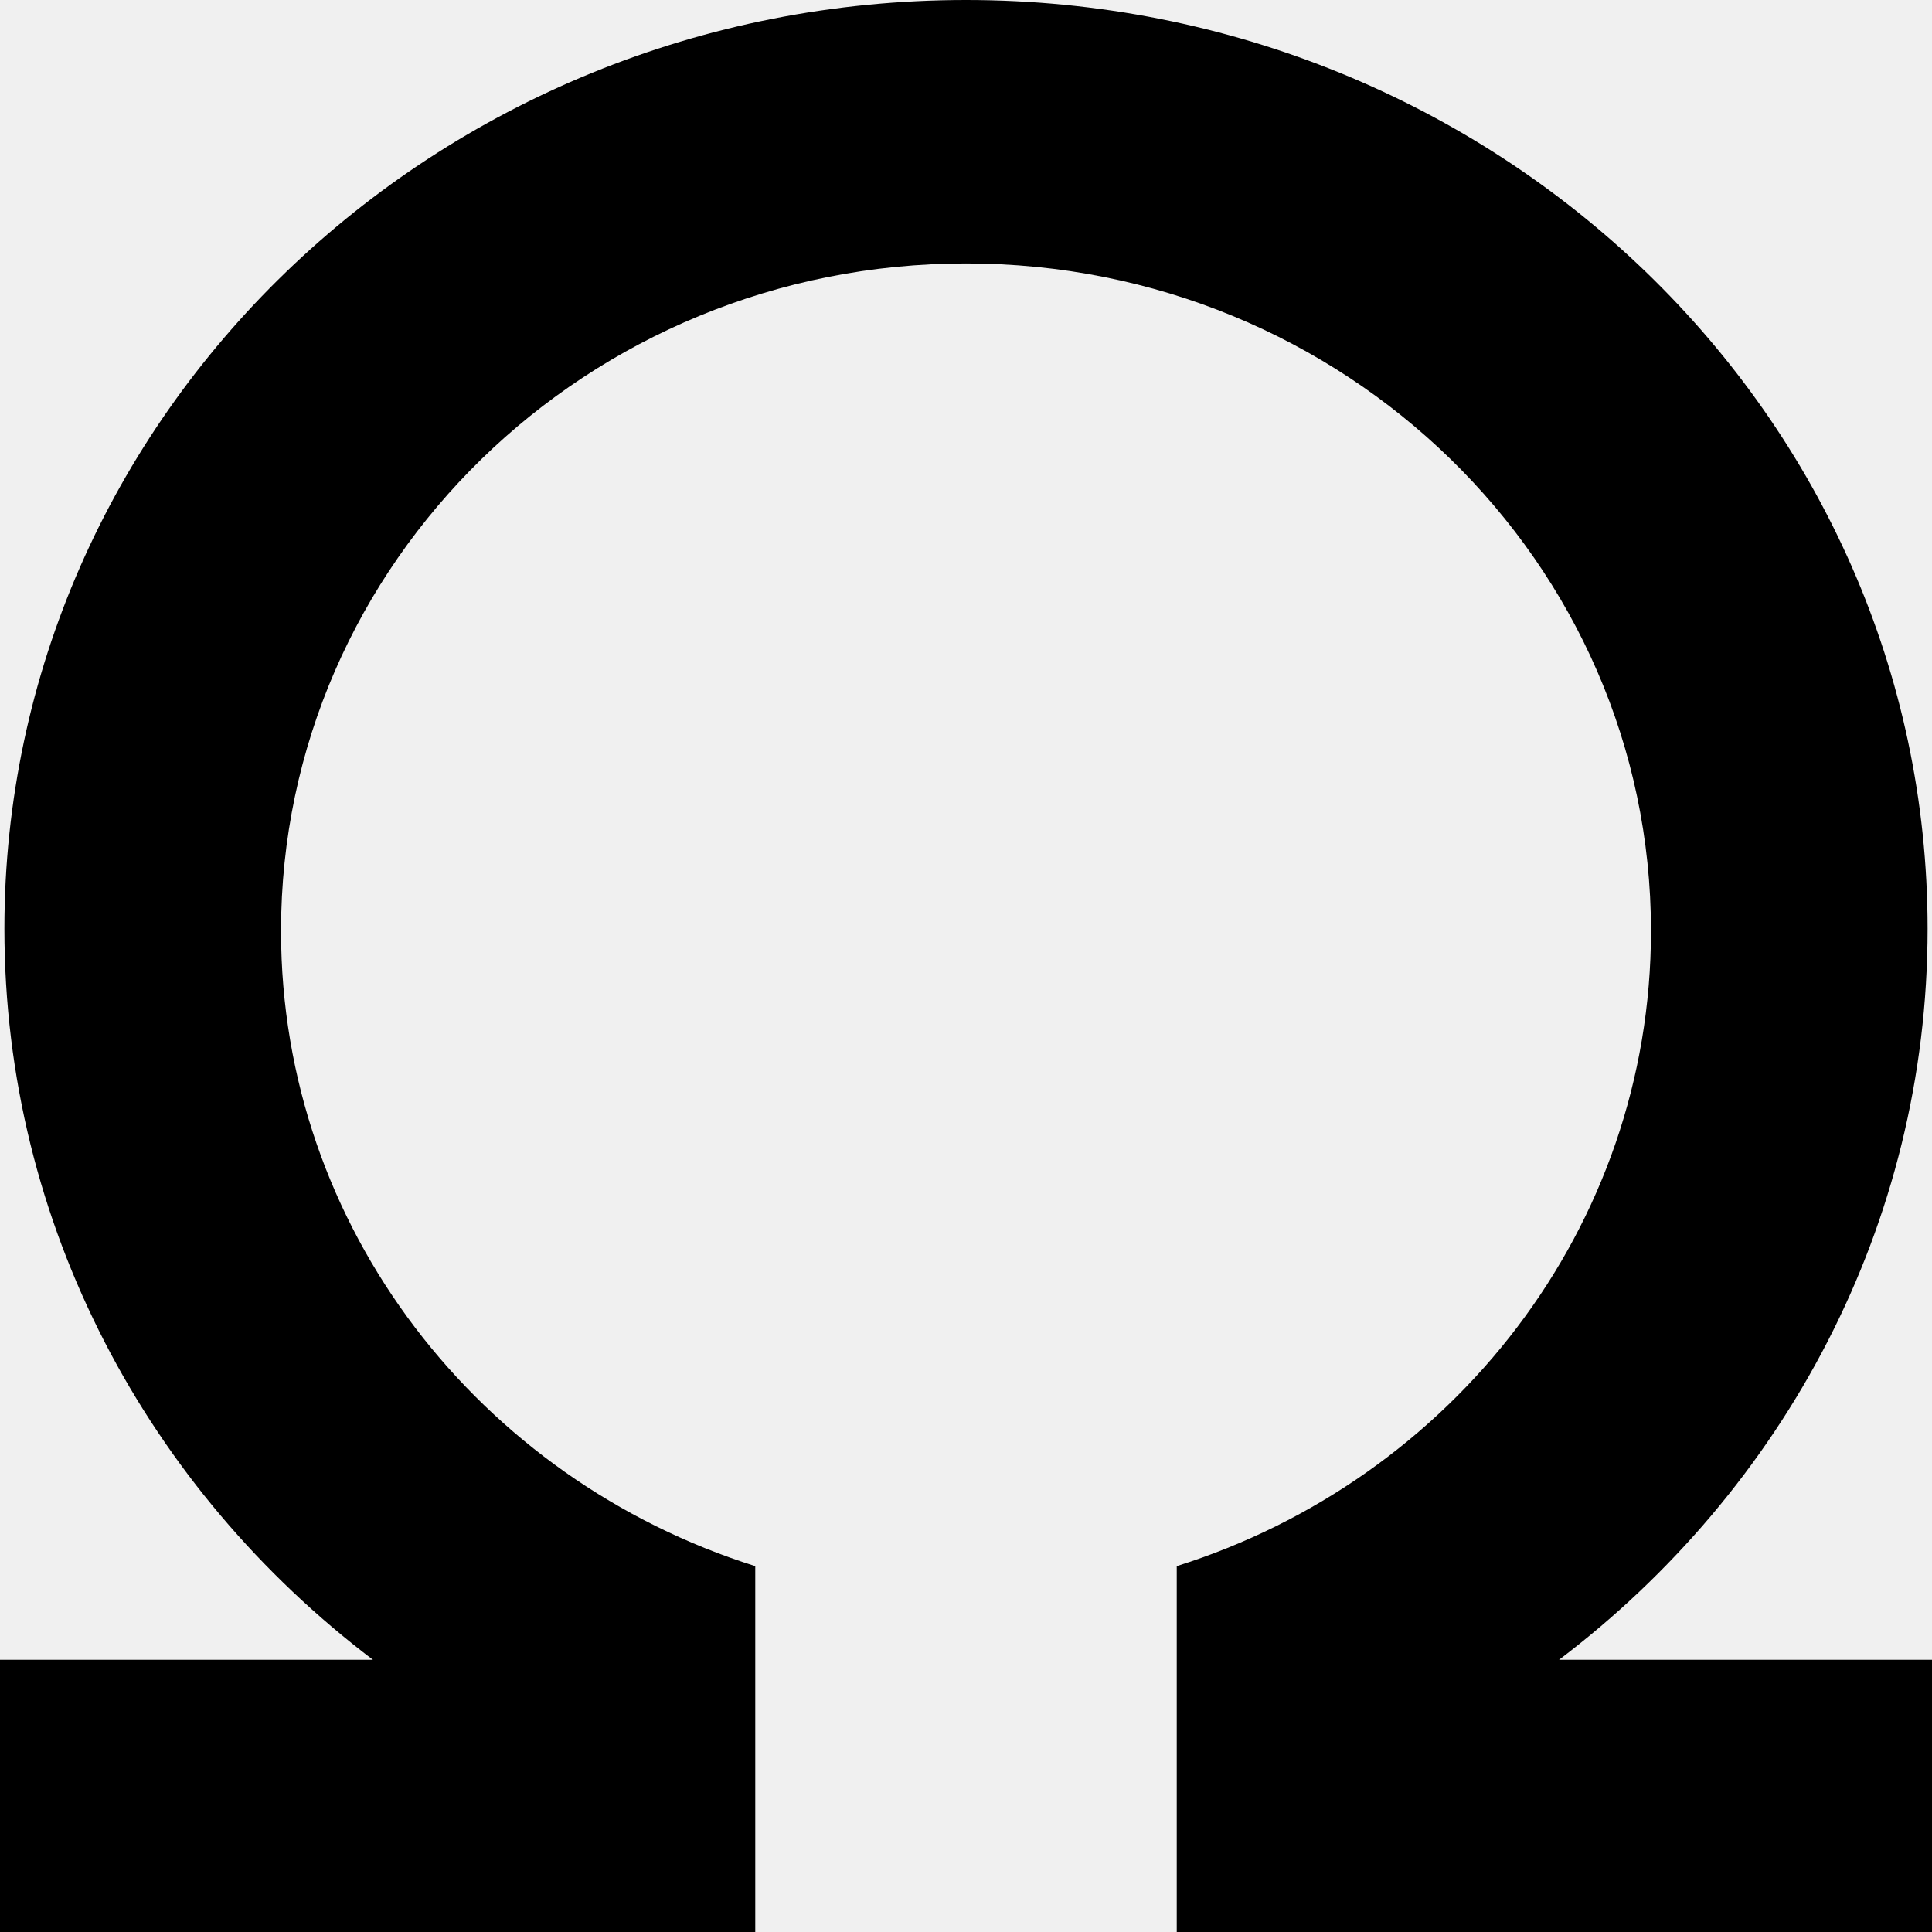
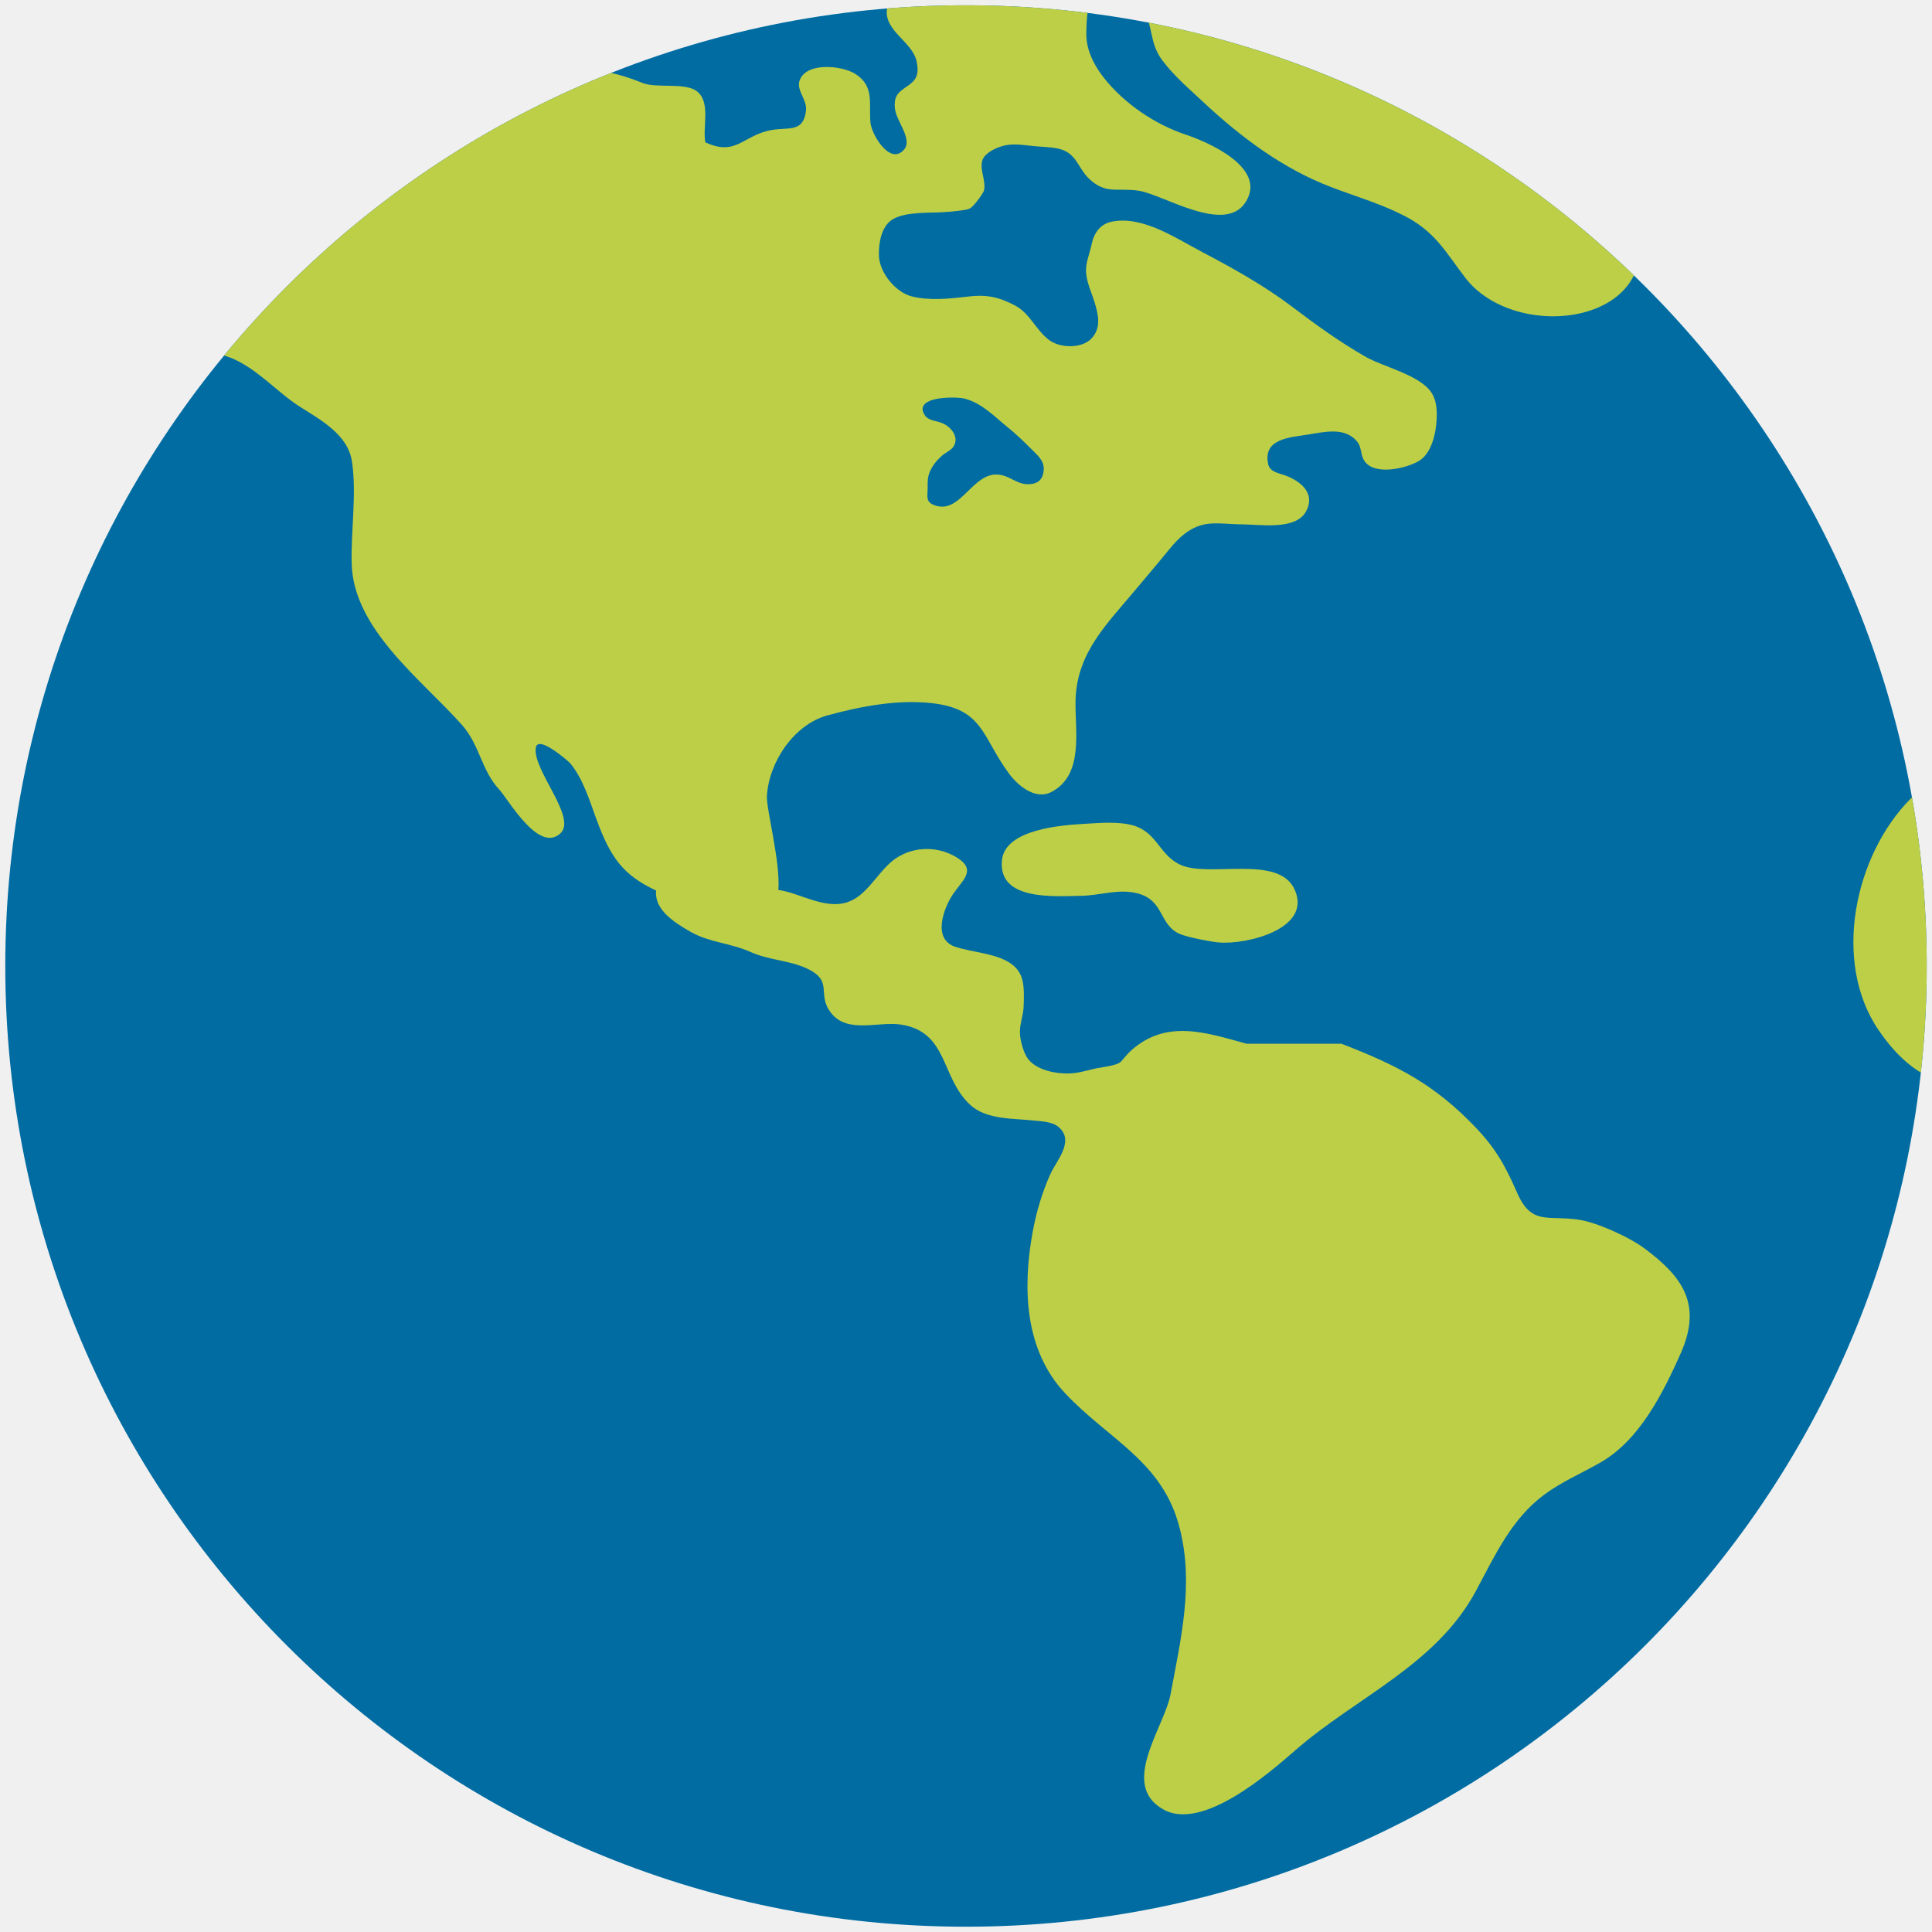
- <svg xmlns="http://www.w3.org/2000/svg" width="50" height="50" viewBox="0 0 50 50" fill="none">
-   <path id="ohm" fill-rule="evenodd" clip-rule="evenodd" d="M19.546 50V49.886V47.489V40.531C12.424 38.289 7.273 31.776 7.273 24.091C7.273 14.551 15.21 6.818 25 6.818C34.791 6.818 42.727 14.551 42.727 24.091C42.727 31.776 37.576 38.289 30.454 40.531V47.489V49.886V50H50V42.955H40.348C46.155 38.555 49.886 31.715 49.886 24.034C49.886 10.76 38.744 0 25 0C11.256 0 0.114 10.76 0.114 24.034C0.114 31.715 3.845 38.555 9.652 42.955H0V50H19.546Z" />
-   <style>
-     #ohm {
-       fill: black;
-     }
-     @media (prefers-color-scheme: dark) {
-       #ohm {
-         fill: white;
-       }
-     }
-   </style>
+ <svg xmlns="http://www.w3.org/2000/svg" xmlns:xlink="http://www.w3.org/1999/xlink" width="128" height="128" style="enable-background:new 0 0 128 128;">
+   <g>
+     <defs>
+       <path id="SVGID_1_" d="M127.65,64c0,35.15-28.5,63.65-63.66,63.65C28.85,127.65,0.35,99.15,0.35,64 c0-35.16,28.5-63.65,63.64-63.65C99.15,0.35,127.65,28.84,127.65,64z" />
+     </defs>
+     <use style="overflow:visible;fill:#006CA2;" xlink:href="#SVGID_1_" />
+     <clipPath id="SVGID_2_">
+       <use style="overflow:visible;" xlink:href="#SVGID_1_" />
+     </clipPath>
+     <g style="clip-path:url(#SVGID_2_);">
+       <path d="M108.99,82.74c-1.05-0.79-3.19-1.75-4.38-1.93c-2.03-0.31-3.13,0.4-4.08-1.75 c-0.79-1.79-1.38-2.91-2.79-4.39c-2.72-2.84-5.18-4.1-8.87-5.52h-6.28c-2.64-0.72-5.29-1.66-7.64,0.44 c-0.25,0.22-0.46,0.5-0.69,0.75c-0.26,0.28-1.43,0.38-1.81,0.48c-0.53,0.13-1.09,0.29-1.65,0.3c-0.86,0.02-2.04-0.21-2.63-0.89 c-0.34-0.39-0.54-1.16-0.59-1.67c-0.06-0.68,0.23-1.27,0.24-1.92c0.02-0.58,0.05-1.25-0.11-1.8c-0.33-1.15-1.63-1.48-2.64-1.7 c-0.6-0.13-1.19-0.22-1.8-0.42c-1.53-0.52-0.74-2.61-0.09-3.54c0.66-0.95,1.61-1.61,0.02-2.48c-1.28-0.69-2.85-0.58-3.98,0.26 c-1.08,0.82-1.79,2.41-3.1,2.82c-1.5,0.48-3.13-0.62-4.55-0.82c0.14-1.89-0.81-5.37-0.76-6.23c0.14-2.27,1.81-4.73,4-5.33 c2.19-0.6,4.6-1.06,6.87-0.82c3.51,0.37,3.36,2.25,5.19,4.7c0.6,0.8,1.75,1.74,2.79,1.19c2.21-1.16,1.53-4.14,1.6-6.15 c0.11-3.13,2.12-5.02,4.04-7.33c0.71-0.85,1.43-1.69,2.13-2.55c0.63-0.78,1.37-1.51,2.43-1.71c0.74-0.13,1.65,0.01,2.4,0.01 c1.22,0,3.55,0.41,4.26-0.84c0.66-1.18-0.31-1.99-1.29-2.37c-0.4-0.16-1.08-0.24-1.2-0.74c-0.41-1.75,1.47-1.81,2.64-2 c1.06-0.17,2.43-0.52,3.24,0.46c0.36,0.44,0.18,0.97,0.59,1.42c0.75,0.81,2.68,0.35,3.49-0.12c0.94-0.55,1.2-2.09,1.2-3.09 c0-0.52-0.08-1.06-0.38-1.49c-0.8-1.14-3.15-1.66-4.33-2.33c-1.72-0.98-3.32-2.14-4.89-3.33c-1.84-1.39-3.85-2.51-5.88-3.58 c-1.75-0.91-3.92-2.42-5.97-2.06c-0.8,0.13-1.24,0.71-1.41,1.48c-0.11,0.58-0.38,1.17-0.38,1.77c0.01,0.73,0.35,1.4,0.56,2.08 c0.26,0.85,0.47,1.72-0.2,2.43c-0.64,0.67-2.06,0.65-2.8,0.1c-0.9-0.68-1.27-1.77-2.26-2.29c-1.1-0.58-1.92-0.74-3.15-0.59 c-1.15,0.14-2.53,0.28-3.68-0.01c-1.1-0.27-2.17-1.6-2.19-2.73c-0.02-0.81,0.16-1.94,0.93-2.39c0.91-0.52,2.42-0.39,3.44-0.47 c0.21-0.01,0.41-0.03,0.6-0.05c0.03-0.01,0.06-0.01,0.09-0.01c0.03-0.01,0.07-0.01,0.1-0.01c0.29-0.04,0.56-0.07,0.75-0.12 c-0.01-0.02-0.04-0.04-0.05-0.06c0.16,0.3,1.07-1.02,1.1-1.17c0.16-0.66-0.33-1.43-0.09-2.05c0.18-0.46,0.83-0.75,1.26-0.89 c0.67-0.21,1.36-0.09,2.04-0.02c0.55,0.06,1.14,0.06,1.68,0.17c1.25,0.26,1.29,1.24,2.07,2c1.12,1.05,1.8,0.59,3.26,0.79 c1.57,0.21,5.69,2.91,7.09,0.8c1.56-2.35-2.64-4.08-3.94-4.51c-2.05-0.68-4.09-2.07-5.43-3.77c-0.66-0.84-1.18-1.86-1.16-2.96 c0.03-0.89,0-2.26,0.83-2.83c0.2-0.13,0.42-0.21,0.65-0.22c0.41-0.04,0.86-0.06,1.2,0.14c0.5,0.31,0.91,0.91,1.17,1.42 c0.55,1.1,0.36,2.15,1.15,3.25c0.79,1.07,1.82,1.94,2.78,2.84c2.49,2.32,5.24,4.38,8.43,5.6c1.72,0.66,3.53,1.17,5.16,2.07 c1.85,1.04,2.53,2.38,3.76,3.97c3.45,4.43,13.57,2.99,11.2-4c-1.78-5.24-5.26-9.73-9.9-12.57c-2.23-1.36-4.23-3.25-6.48-4.51 c-2.82-1.57-6.2-2.05-9.34-2.57c-3.71-0.61-7.35-0.89-11.1-1.06c-2.73-0.12-5.62-0.56-7.89,1.28c-1.21,0.97-4.77,4.34-4.84,5.74 c-0.07,1.34,1.69,2.06,1.97,3.29c0.11,0.53,0.15,1-0.26,1.4c-0.45,0.44-1.07,0.58-1.17,1.28c-0.08,0.61,0.15,1.02,0.39,1.54 c0.19,0.4,0.6,1.17,0.25,1.62c-0.93,1.17-2.18-0.94-2.26-1.74c-0.12-1.3,0.29-2.43-1.03-3.25c-0.89-0.55-3.31-0.79-3.68,0.51 c-0.18,0.62,0.52,1.22,0.44,1.94c-0.17,1.46-1.14,1.09-2.25,1.28c-1.94,0.33-2.34,1.78-4.42,0.82c-0.2-1.04,0.4-2.72-0.61-3.42 c-0.81-0.55-2.63-0.15-3.54-0.51c-2.28-0.92-4.29-1.21-6.72-0.49c-2.57,0.77-5.14,2.29-7.62,3.52 c-3.19,1.58-8.18-0.45-10.78,1.88l-0.05,0.45c-2.14-0.02-3.03,0.32-4.53,2.31c-1.08,1.43-1.63,2.81-2.28,4.39 c-0.49,1.2-1.51,2.3-1.7,3.64c-0.12,0.94-0.05,2.13,0.09,3.06c0.07,0.52,4.7-0.89,5.29-0.82c2.15,0.28,3.81,2.36,5.53,3.47 c1.47,0.93,3.25,1.89,3.51,3.68c0.32,2.16-0.08,4.57-0.02,6.76c0.12,4.35,4.62,7.66,7.3,10.67c1.19,1.34,1.29,3.01,2.46,4.27 c0.65,0.71,2.62,4.24,4.06,2.93c1.15-1.04-1.86-4.22-1.62-5.68c0.13-0.89,2.15,0.89,2.27,1.02c0.84,1,1.28,2.44,1.72,3.65 c0.95,2.61,1.79,3.77,3.98,4.79c-0.13,1.25,1.15,2.09,2.29,2.74c1.25,0.71,2.61,0.73,3.94,1.32c1.26,0.57,2.64,0.56,3.81,1.13 c1.74,0.84,0.57,1.67,1.55,2.92c1.09,1.4,3.16,0.54,4.63,0.77c3.15,0.49,2.62,3.5,4.58,5.31c1.07,1.01,2.9,0.9,4.25,1.05 c0.53,0.06,1.22,0.07,1.64,0.45c1.05,0.93-0.18,2.21-0.58,3.12c-0.55,1.22-0.93,2.53-1.17,3.85c-0.67,3.68-0.53,7.79,2.15,10.64 c2.92,3.11,6.49,4.52,7.6,8.96c0.95,3.71,0.07,7.34-0.61,11c-0.42,2.2-3.43,6.02-0.44,7.64c2.6,1.41,7.02-2.47,8.72-3.95 c4.01-3.5,9.31-5.63,11.95-10.54c1.25-2.33,2.36-4.79,4.55-6.4c1.15-0.85,2.48-1.41,3.71-2.12c2.61-1.49,4.17-4.66,5.34-7.29 C112.76,86.41,111.49,84.61,108.99,82.74z M61.9,26.46c0.71-0.17,1.67-0.13,1.97-0.06c1.15,0.28,2,1.18,2.88,1.9 c0.64,0.51,1.18,1.05,1.75,1.62c0.37,0.37,0.72,0.7,0.64,1.31c-0.06,0.53-0.36,0.79-0.84,0.84c-0.87,0.09-1.26-0.48-2.04-0.61 c-1.85-0.31-2.62,2.81-4.47,1.96c-0.47-0.22-0.33-0.61-0.33-1.11c-0.01-0.38,0-0.72,0.14-1.05c0.18-0.42,0.47-0.77,0.82-1.08 c0.22-0.19,0.58-0.34,0.75-0.59c0.41-0.64-0.17-1.32-0.75-1.56c-0.36-0.15-0.89-0.16-1.12-0.48 C60.87,26.94,61.29,26.62,61.9,26.46z" style="fill:#BDCF46;" />
+       <path d="M136.02,61.08c-0.02-3,0.12-7.11-2.38-9.28c-2.31-2.01-5.16-0.79-7.07,1.13 c-3.7,3.73-5.2,10.77-2.12,15.3c1.14,1.68,2.59,3.08,4.49,3.52c1.86,0.43,5.41,0.66,6.32-1.24c0.52-1.09,0.32-2.37,0.32-3.56 C135.57,64.92,136.04,63.09,136.02,61.08z" style="fill:#BDCF46;" />
+       <path d="M78.15,57.27c-0.92-0.46-1.27-1.24-1.88-1.86c-0.3-0.3-0.66-0.56-1.18-0.72 c-0.98-0.28-2.22-0.17-3.23-0.11c-1.49,0.09-5.29,0.34-5.48,2.43c-0.25,2.67,3.42,2.37,5.24,2.34c1.25-0.02,2.46-0.48,3.71-0.17 c1.83,0.45,1.42,2.08,2.84,2.7c0.51,0.22,2.09,0.52,2.58,0.56c1.82,0.16,6.19-0.89,5.03-3.49C84.73,56.56,80.02,58.2,78.15,57.27 z" style="fill:#BDCF46;" />
+     </g>
+   </g>
</svg>
